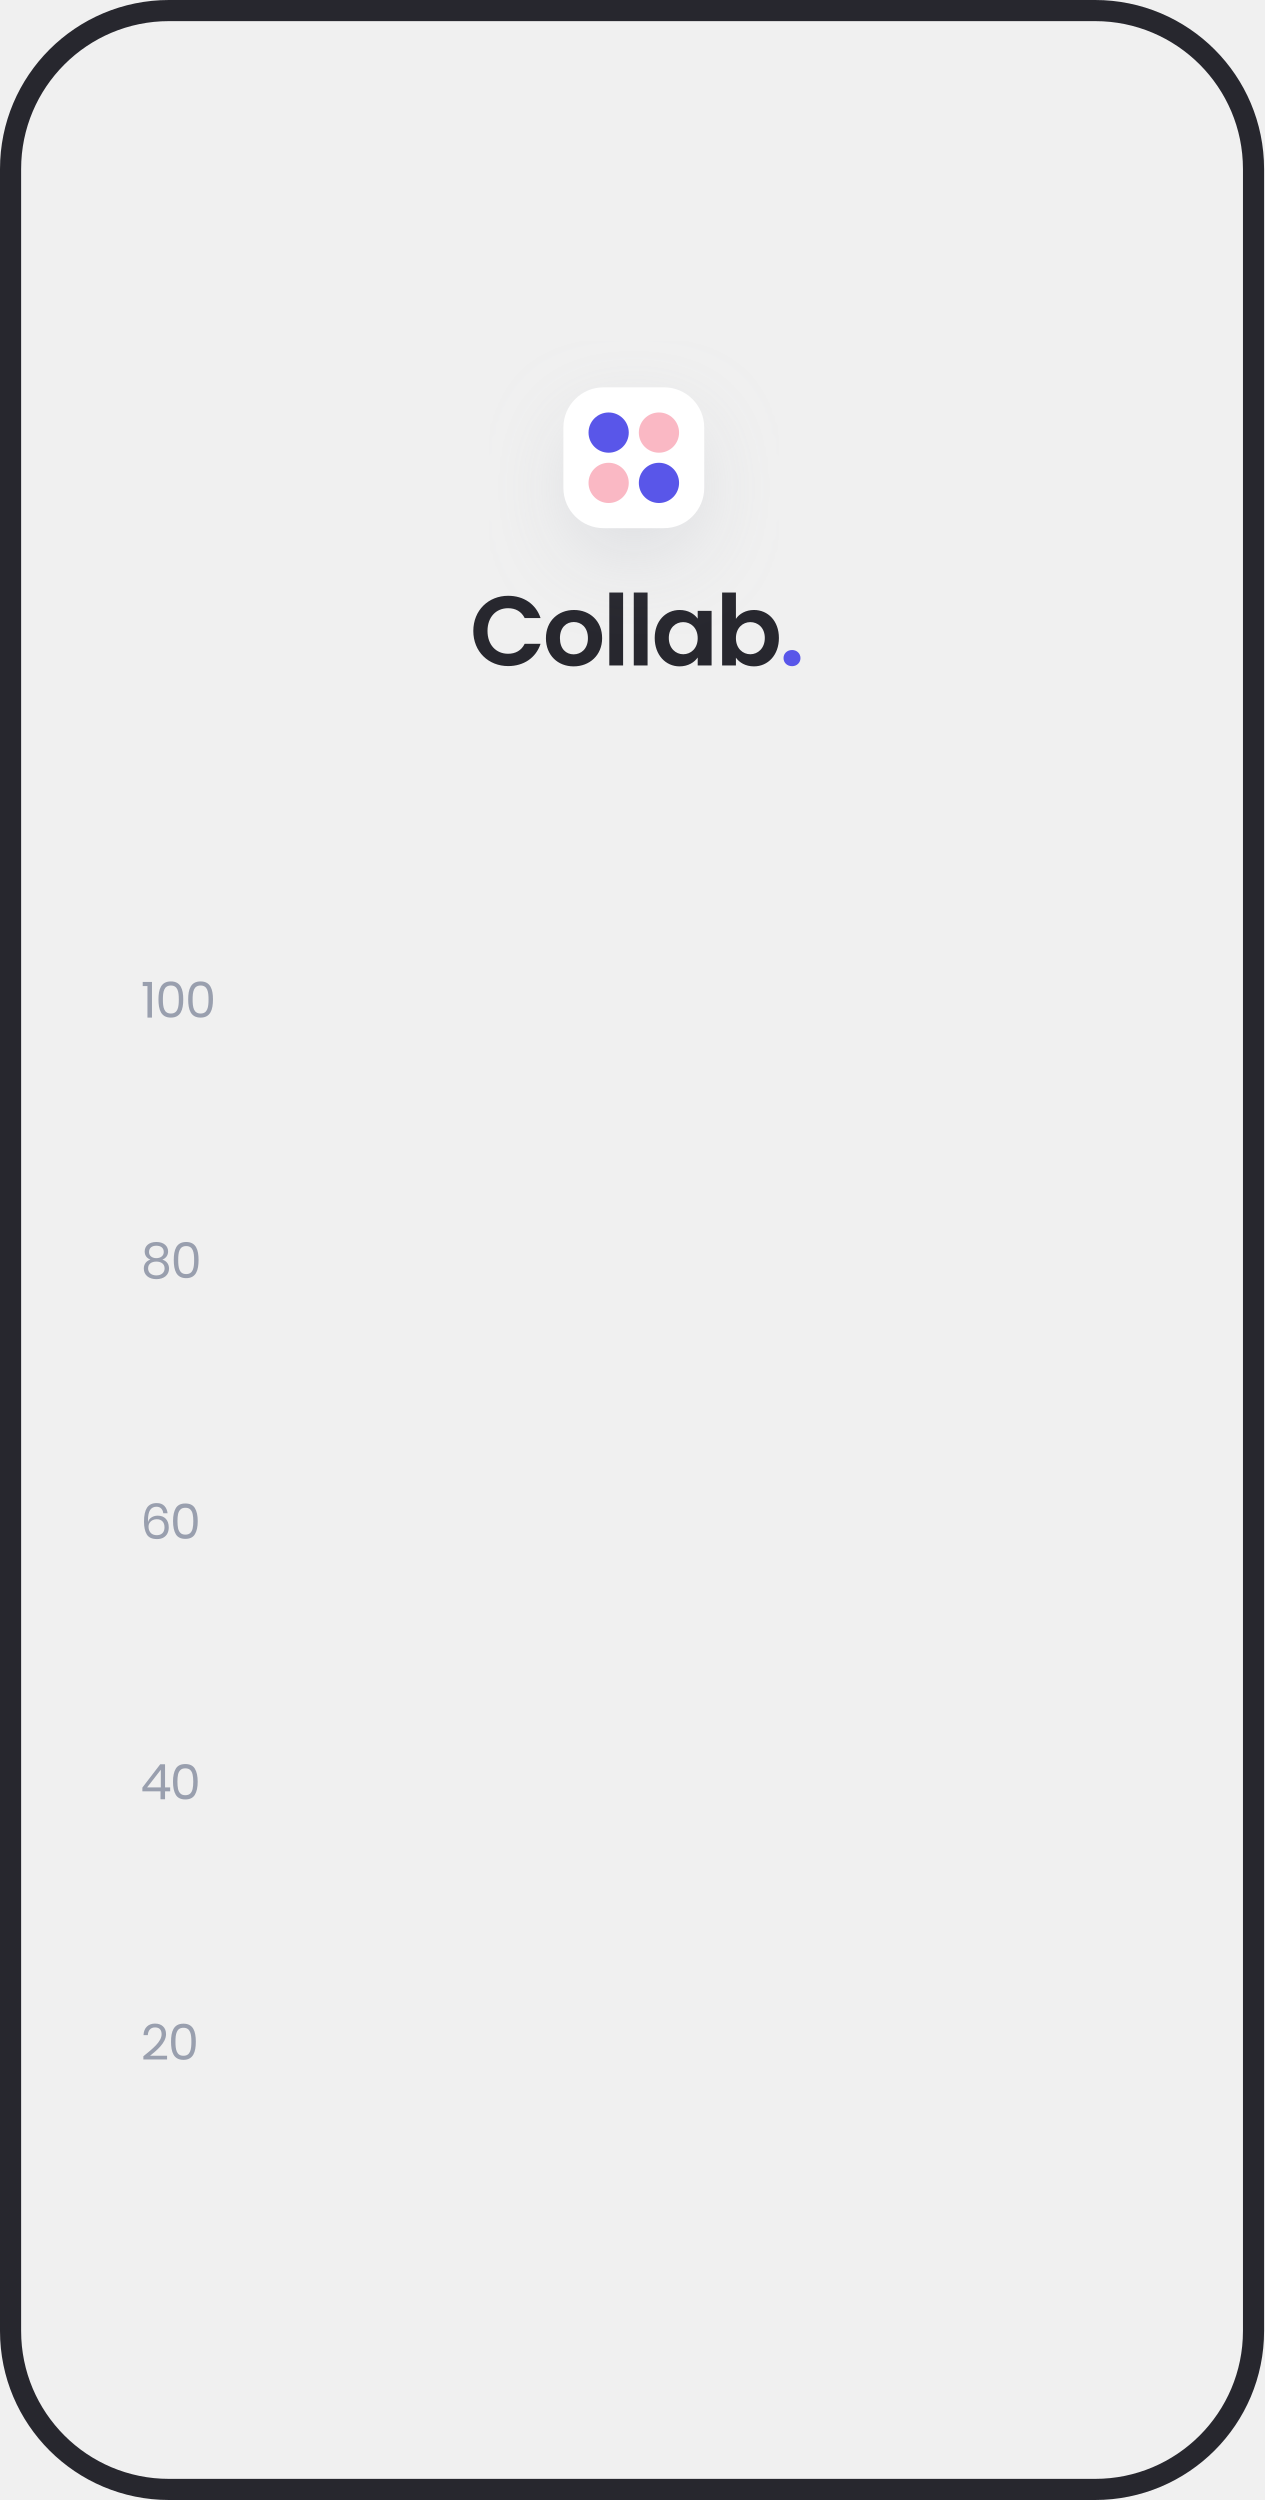
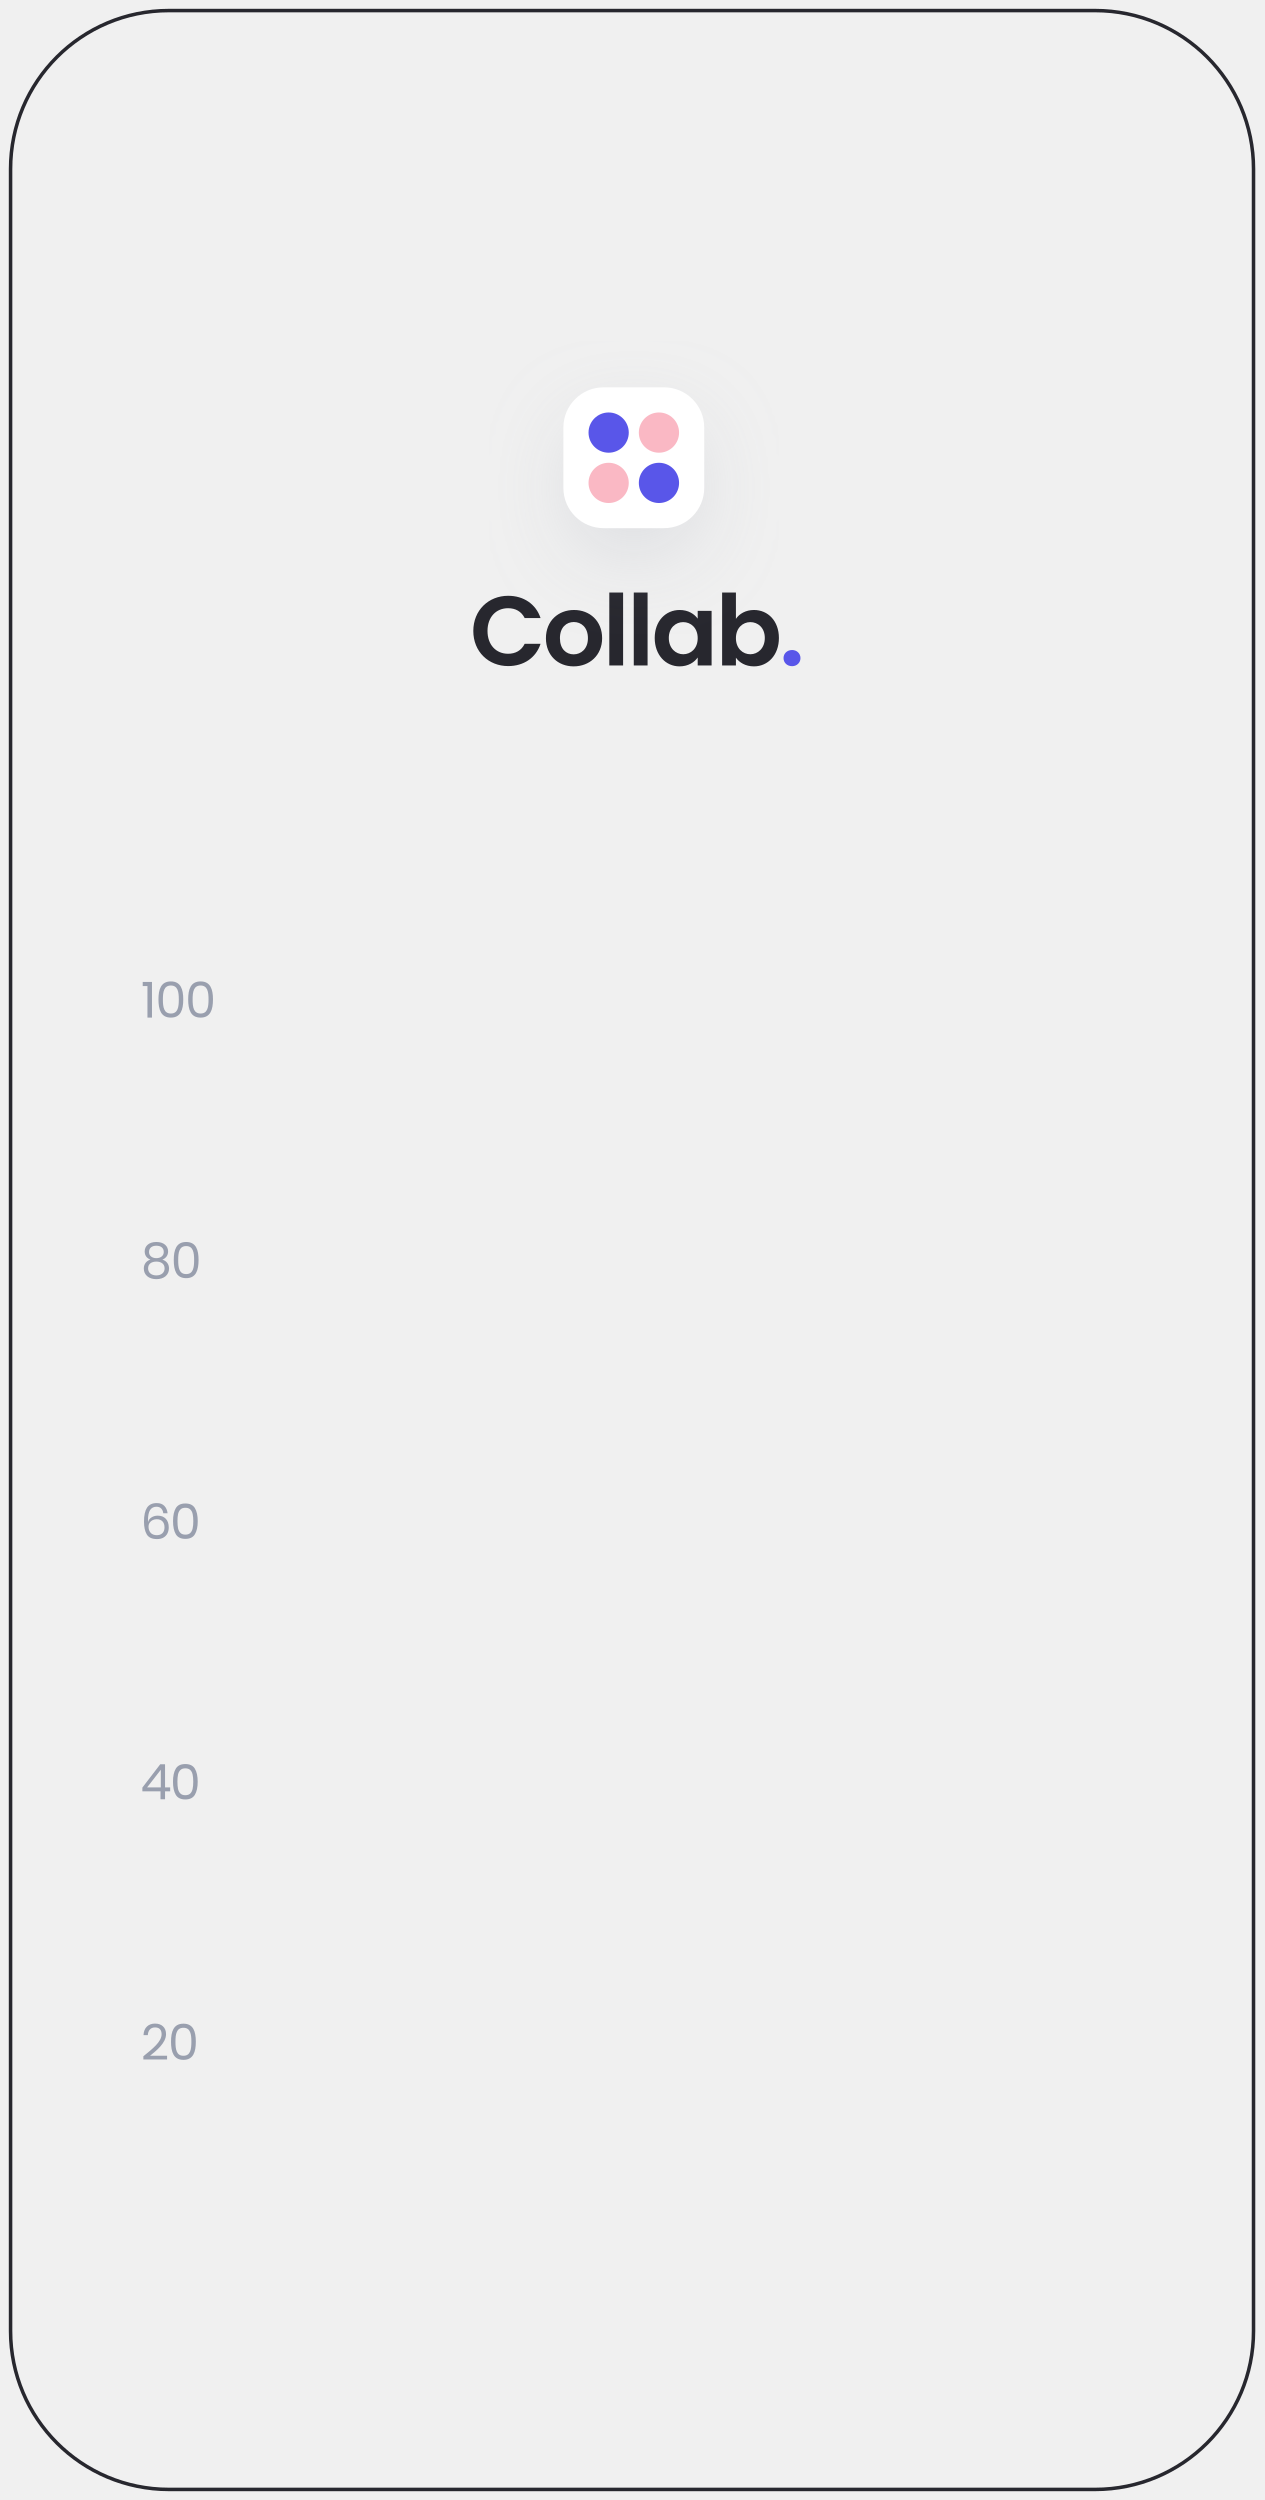
<svg xmlns="http://www.w3.org/2000/svg" width="359" height="710" viewBox="0 0 359 710" fill="none">
-   <rect x="3" y="3" width="353" height="704" rx="45" stroke="#27272E" stroke-width="6" />
+   <rect x="3" y="3" width="353" height="704" rx="45" stroke="#27272E" strokeWidth="6" />
  <path d="M134.42 179.2C134.42 185.052 138.704 189.168 144.332 189.168C148.672 189.168 152.2 186.872 153.516 182.84H149.008C148.084 184.744 146.404 185.668 144.304 185.668C140.888 185.668 138.452 183.148 138.452 179.2C138.452 175.224 140.888 172.732 144.304 172.732C146.404 172.732 148.084 173.656 149.008 175.532H153.516C152.2 171.528 148.672 169.204 144.332 169.204C138.704 169.204 134.42 173.348 134.42 179.2ZM171.004 181.244C171.004 176.344 167.504 173.236 163.024 173.236C158.544 173.236 155.044 176.344 155.044 181.244C155.044 186.116 158.432 189.252 162.912 189.252C167.42 189.252 171.004 186.116 171.004 181.244ZM159.02 181.244C159.02 178.136 160.896 176.652 162.968 176.652C165.04 176.652 166.972 178.136 166.972 181.244C166.972 184.324 164.984 185.836 162.912 185.836C160.812 185.836 159.02 184.324 159.02 181.244ZM173.04 189H176.96V168.28H173.04V189ZM179.993 189H183.913V168.28H179.993V189ZM185.938 181.188C185.938 186.032 189.074 189.252 192.994 189.252C195.458 189.252 197.222 188.076 198.146 186.732V189H202.094V173.488H198.146V175.7C197.222 174.412 195.514 173.236 193.022 173.236C189.074 173.236 185.938 176.344 185.938 181.188ZM198.146 181.244C198.146 184.184 196.186 185.808 194.03 185.808C191.93 185.808 189.942 184.128 189.942 181.188C189.942 178.248 191.93 176.68 194.03 176.68C196.186 176.68 198.146 178.304 198.146 181.244ZM209.002 175.756V168.28H205.082V189H209.002V186.788C209.954 188.132 211.69 189.252 214.126 189.252C218.102 189.252 221.21 186.032 221.21 181.188C221.21 176.344 218.102 173.236 214.126 173.236C211.774 173.236 209.954 174.328 209.002 175.756ZM217.206 181.188C217.206 184.128 215.218 185.808 213.09 185.808C210.99 185.808 209.002 184.184 209.002 181.244C209.002 178.304 210.99 176.68 213.09 176.68C215.218 176.68 217.206 178.248 217.206 181.188Z" fill="#27272E" />
  <path d="M227.335 186.9C227.335 185.612 226.327 184.604 224.955 184.604C223.527 184.604 222.519 185.612 222.519 186.9C222.519 188.188 223.527 189.196 224.955 189.196C226.327 189.196 227.335 188.188 227.335 186.9Z" fill="#5956E9" />
  <g opacity="0.25" filter="url(#filter0_f)">
    <rect x="163" y="121" width="34" height="35" rx="8" fill="#999FAE" />
  </g>
  <rect x="160" y="110" width="40" height="40" rx="11.429" fill="white" />
  <circle cx="172.857" cy="122.857" r="5.714" fill="#5956E9" />
  <circle cx="172.857" cy="137.143" r="5.714" fill="#FAB8C4" />
  <circle cx="187.143" cy="122.857" r="5.714" fill="#FAB8C4" />
  <circle cx="187.143" cy="137.143" r="5.714" fill="#5956E9" />
  <path d="M41.876 289H43.164V278.878H40.532V280.04H41.876V289ZM45.002 283.834C45.002 286.774 45.73 289 48.53 289C51.316 289 52.044 286.774 52.044 283.834C52.044 280.936 51.316 278.724 48.53 278.724C45.73 278.724 45.002 280.936 45.002 283.834ZM50.784 283.834C50.784 286.018 50.518 287.838 48.53 287.838C46.528 287.838 46.262 286.018 46.262 283.834C46.262 281.734 46.528 279.886 48.53 279.886C50.518 279.886 50.784 281.734 50.784 283.834ZM53.443 283.834C53.443 286.774 54.171 289 56.971 289C59.757 289 60.485 286.774 60.485 283.834C60.485 280.936 59.757 278.724 56.971 278.724C54.171 278.724 53.443 280.936 53.443 283.834ZM59.225 283.834C59.225 286.018 58.959 287.838 56.971 287.838C54.969 287.838 54.703 286.018 54.703 283.834C54.703 281.734 54.969 279.886 56.971 279.886C58.959 279.886 59.225 281.734 59.225 283.834Z" fill="#999FAE" />
  <path d="M42.716 357.736C41.582 358.072 40.84 358.996 40.84 360.27C40.84 362.104 42.282 363.28 44.41 363.28C46.552 363.28 48.008 362.104 48.008 360.27C48.008 359.01 47.266 358.086 46.118 357.736C47.112 357.344 47.742 356.504 47.742 355.412C47.742 353.942 46.608 352.724 44.41 352.724C42.212 352.724 41.092 353.928 41.092 355.412C41.092 356.546 41.68 357.33 42.716 357.736ZM44.41 357.316C43.178 357.316 42.324 356.63 42.324 355.58C42.324 354.39 43.164 353.788 44.41 353.788C45.684 353.788 46.51 354.404 46.51 355.566C46.51 356.616 45.656 357.316 44.41 357.316ZM44.41 358.296C45.74 358.296 46.748 358.926 46.748 360.228C46.748 361.404 45.852 362.216 44.41 362.216C42.968 362.216 42.058 361.418 42.058 360.228C42.058 358.884 43.108 358.296 44.41 358.296ZM49.35 357.834C49.35 360.774 50.078 363 52.878 363C55.664 363 56.392 360.774 56.392 357.834C56.392 354.936 55.664 352.724 52.878 352.724C50.078 352.724 49.35 354.936 49.35 357.834ZM55.132 357.834C55.132 360.018 54.866 361.838 52.878 361.838C50.876 361.838 50.61 360.018 50.61 357.834C50.61 355.734 50.876 353.886 52.878 353.886C54.866 353.886 55.132 355.734 55.132 357.834Z" fill="#999FAE" />
  <path d="M46.37 429.762C46.295 429.174 46.095 428.721 45.768 428.404C45.451 428.077 45.007 427.914 44.438 427.914C43.645 427.914 43.043 428.222 42.632 428.838C42.231 429.454 42.03 430.429 42.03 431.764L42.044 432.282C42.184 431.722 42.506 431.279 43.01 430.952C43.514 430.616 44.107 430.448 44.788 430.448C45.768 430.448 46.533 430.742 47.084 431.33C47.644 431.918 47.924 432.739 47.924 433.794C47.924 434.41 47.803 434.97 47.56 435.474C47.317 435.969 46.944 436.365 46.44 436.664C45.945 436.953 45.329 437.098 44.592 437.098C43.183 437.098 42.212 436.655 41.68 435.768C41.157 434.881 40.896 433.677 40.896 432.156C40.896 430.401 41.176 429.085 41.736 428.208C42.305 427.321 43.229 426.878 44.508 426.878C45.451 426.878 46.174 427.144 46.678 427.676C47.191 428.208 47.495 428.903 47.588 429.762H46.37ZM42.184 433.584C42.184 434.265 42.38 434.839 42.772 435.306C43.173 435.763 43.771 435.992 44.564 435.992C45.217 435.992 45.74 435.801 46.132 435.418C46.524 435.026 46.72 434.48 46.72 433.78C46.72 433.024 46.524 432.45 46.132 432.058C45.74 431.657 45.199 431.456 44.508 431.456C44.116 431.456 43.743 431.535 43.388 431.694C43.033 431.853 42.744 432.095 42.52 432.422C42.296 432.739 42.184 433.127 42.184 433.584ZM49.143 432.002C49.143 433.589 49.405 434.825 49.927 435.712C50.45 436.599 51.355 437.042 52.643 437.042C53.931 437.042 54.837 436.599 55.359 435.712C55.891 434.825 56.157 433.589 56.157 432.002C56.157 430.434 55.891 429.207 55.359 428.32C54.837 427.433 53.931 426.99 52.643 426.99C51.355 426.99 50.45 427.433 49.927 428.32C49.405 429.197 49.143 430.425 49.143 432.002ZM54.897 432.002C54.897 432.814 54.837 433.495 54.715 434.046C54.603 434.587 54.384 435.021 54.057 435.348C53.731 435.675 53.259 435.838 52.643 435.838C52.037 435.838 51.57 435.675 51.243 435.348C50.917 435.021 50.693 434.587 50.571 434.046C50.459 433.495 50.403 432.814 50.403 432.002C50.403 431.199 50.459 430.527 50.571 429.986C50.693 429.445 50.917 429.015 51.243 428.698C51.57 428.371 52.037 428.208 52.643 428.208C53.259 428.208 53.731 428.371 54.057 428.698C54.384 429.015 54.603 429.445 54.715 429.986C54.837 430.527 54.897 431.199 54.897 432.002Z" fill="#999FAE" />
  <path d="M40.434 508.732V507.668L45.502 501.06H46.874V507.626H48.33V508.732H46.874V511H45.586V508.732H40.434ZM45.67 502.614L41.778 507.626H45.67V502.614ZM49.13 506.002C49.13 507.589 49.391 508.825 49.914 509.712C50.436 510.599 51.342 511.042 52.63 511.042C53.918 511.042 54.823 510.599 55.346 509.712C55.878 508.825 56.144 507.589 56.144 506.002C56.144 504.434 55.878 503.207 55.346 502.32C54.823 501.433 53.918 500.99 52.63 500.99C51.342 500.99 50.436 501.433 49.914 502.32C49.391 503.197 49.13 504.425 49.13 506.002ZM54.884 506.002C54.884 506.814 54.823 507.495 54.702 508.046C54.59 508.587 54.37 509.021 54.044 509.348C53.717 509.675 53.246 509.838 52.63 509.838C52.023 509.838 51.556 509.675 51.23 509.348C50.903 509.021 50.679 508.587 50.558 508.046C50.446 507.495 50.39 506.814 50.39 506.002C50.39 505.199 50.446 504.527 50.558 503.986C50.679 503.445 50.903 503.015 51.23 502.698C51.556 502.371 52.023 502.208 52.63 502.208C53.246 502.208 53.717 502.371 54.044 502.698C54.37 503.015 54.59 503.445 54.702 503.986C54.823 504.527 54.884 505.199 54.884 506.002Z" fill="#999FAE" />
  <path d="M40.714 584.888H47.448V583.824H42.632C44.438 582.354 47.154 580.212 47.154 577.692C47.154 575.816 45.922 574.696 44.018 574.696C42.198 574.696 40.84 575.816 40.756 577.972H41.988C42.044 576.698 42.716 575.788 44.032 575.788C45.404 575.788 45.894 576.628 45.894 577.748C45.894 579.82 43.374 581.836 40.714 583.978V584.888ZM48.571 579.834C48.571 582.774 49.299 585 52.099 585C54.885 585 55.613 582.774 55.613 579.834C55.613 576.936 54.885 574.724 52.099 574.724C49.299 574.724 48.571 576.936 48.571 579.834ZM54.353 579.834C54.353 582.018 54.087 583.838 52.099 583.838C50.097 583.838 49.831 582.018 49.831 579.834C49.831 577.734 50.097 575.886 52.099 575.886C54.087 575.886 54.353 577.734 54.353 579.834Z" fill="#999FAE" />
  <defs>
    <filter id="filter0_f" x="139" y="97" width="82" height="83" filterUnits="userSpaceOnUse" color-interpolation-filters="sRGB">
      <feFlood flood-opacity="0" result="BackgroundImageFix" />
      <feBlend mode="normal" in="SourceGraphic" in2="BackgroundImageFix" result="shape" />
      <feGaussianBlur stdDeviation="12" result="effect1_foregroundBlur" />
    </filter>
  </defs>
</svg>
